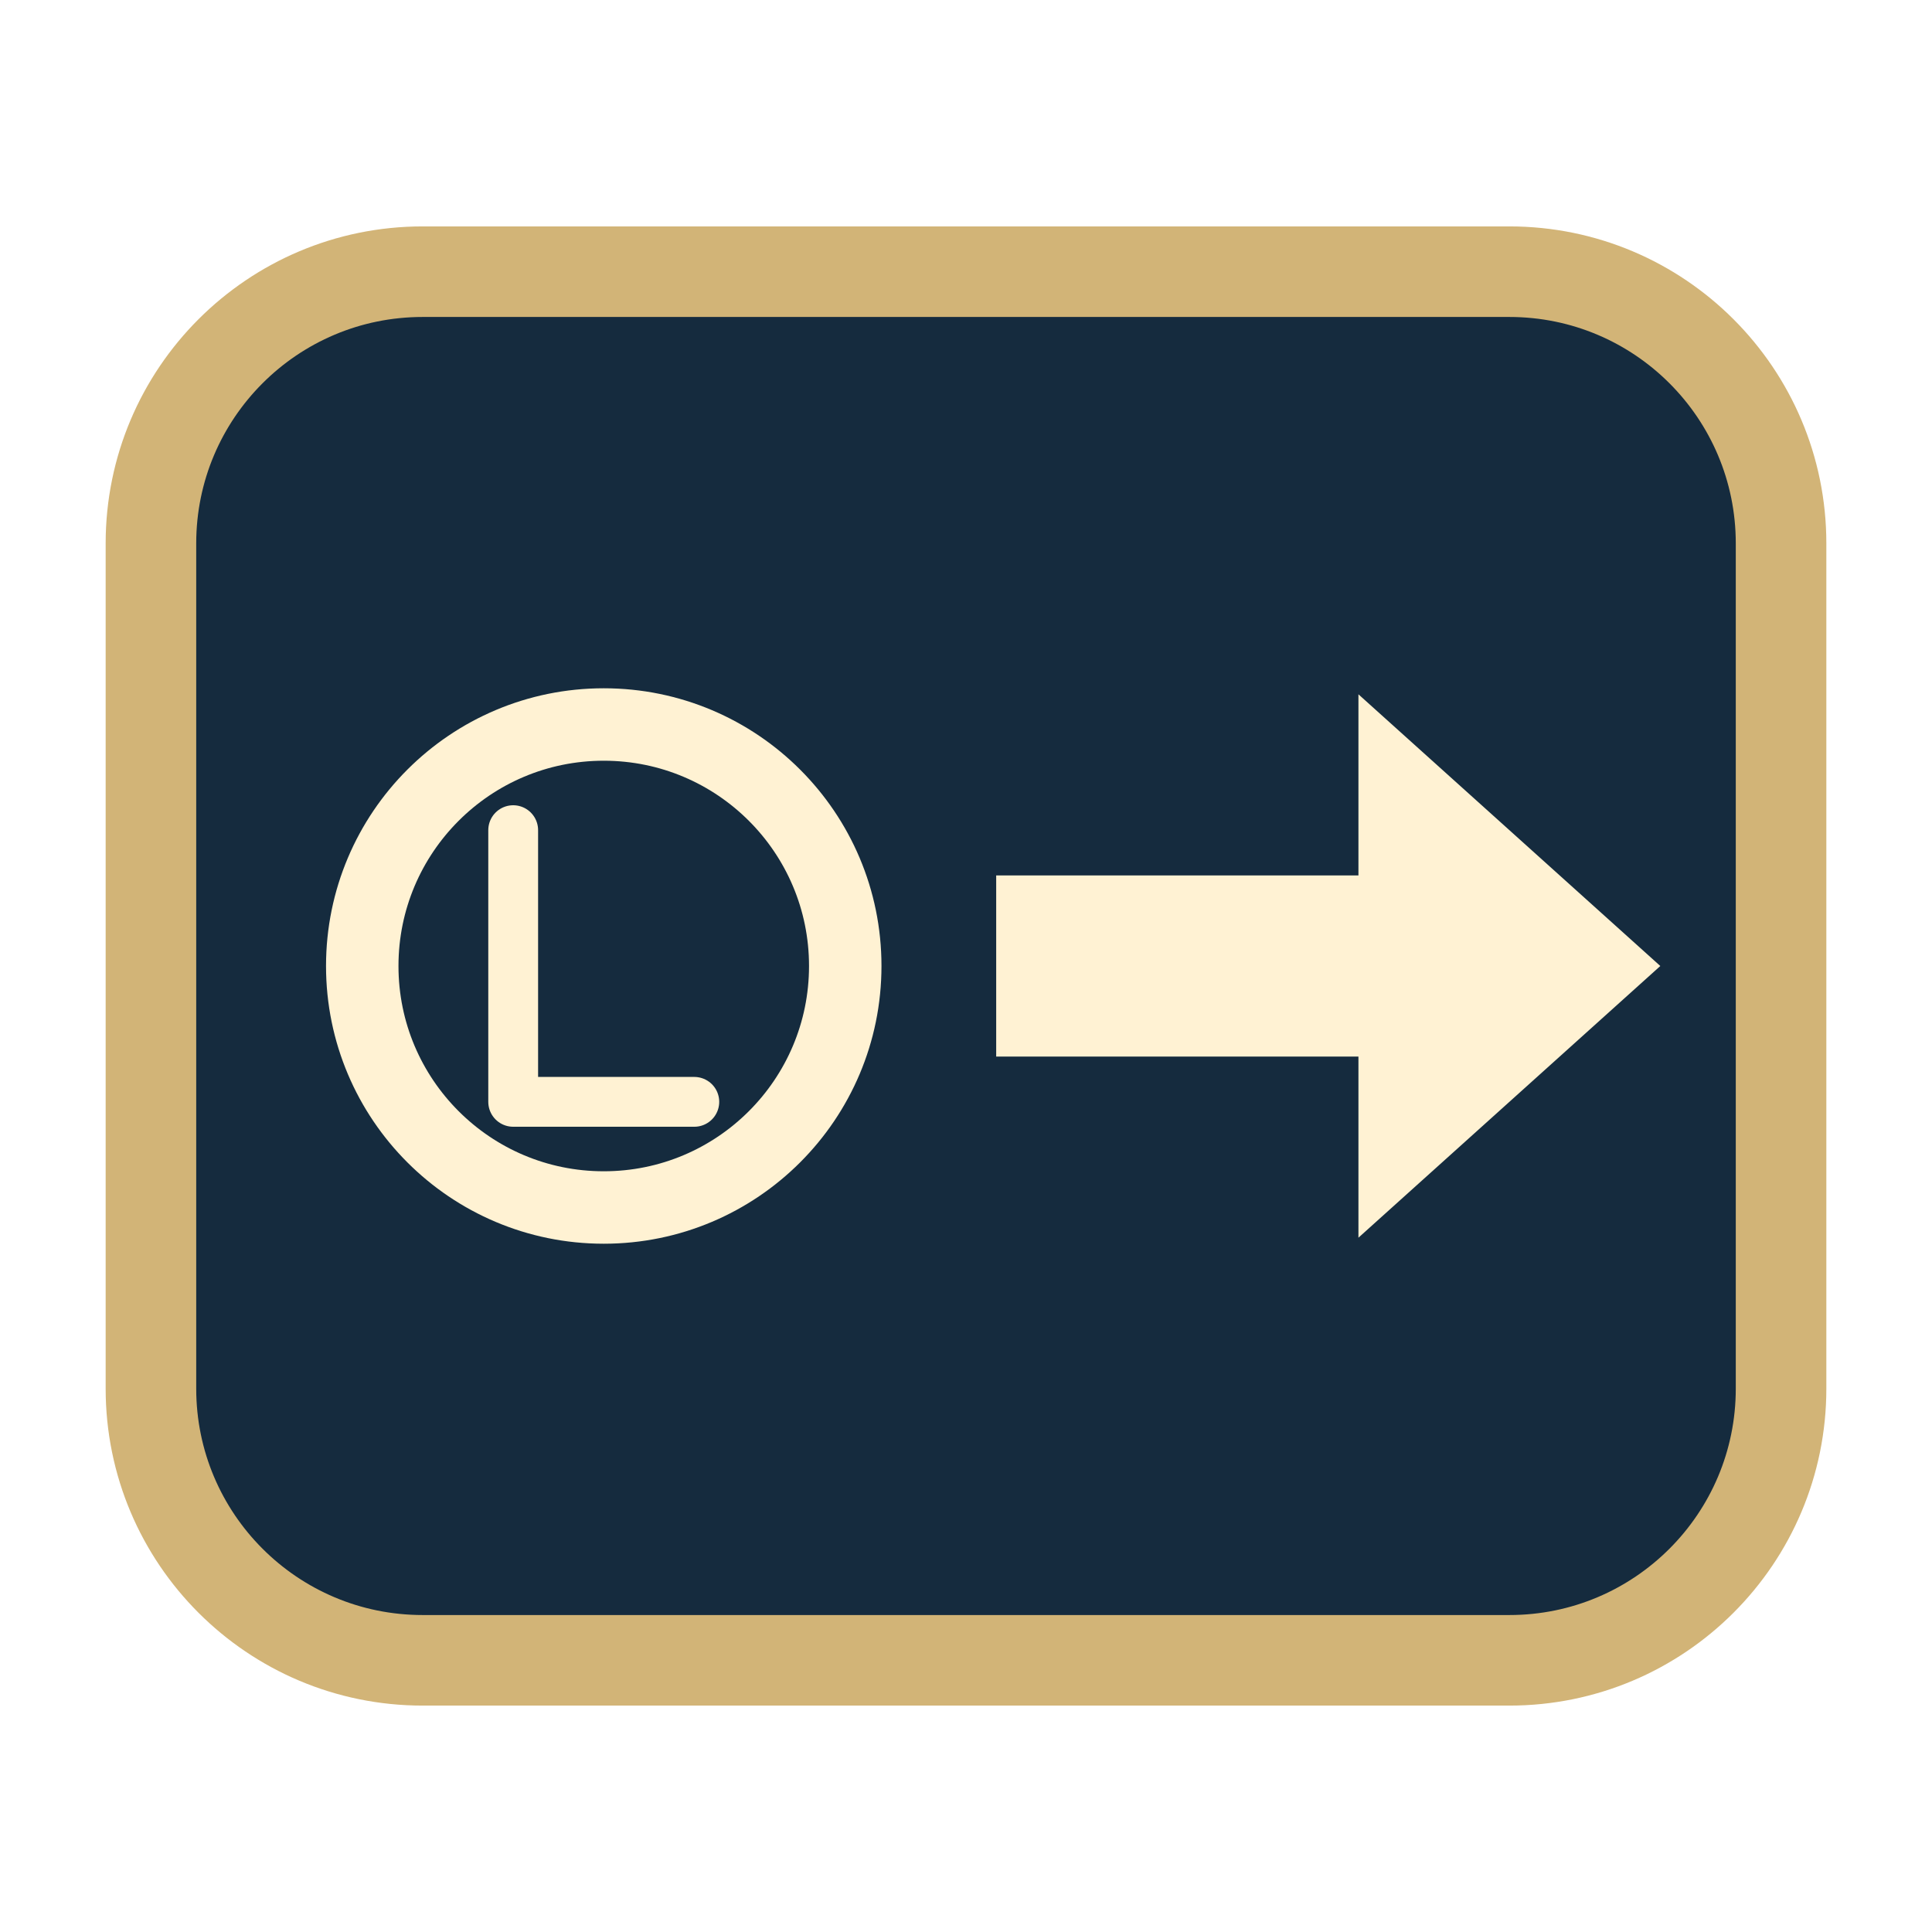
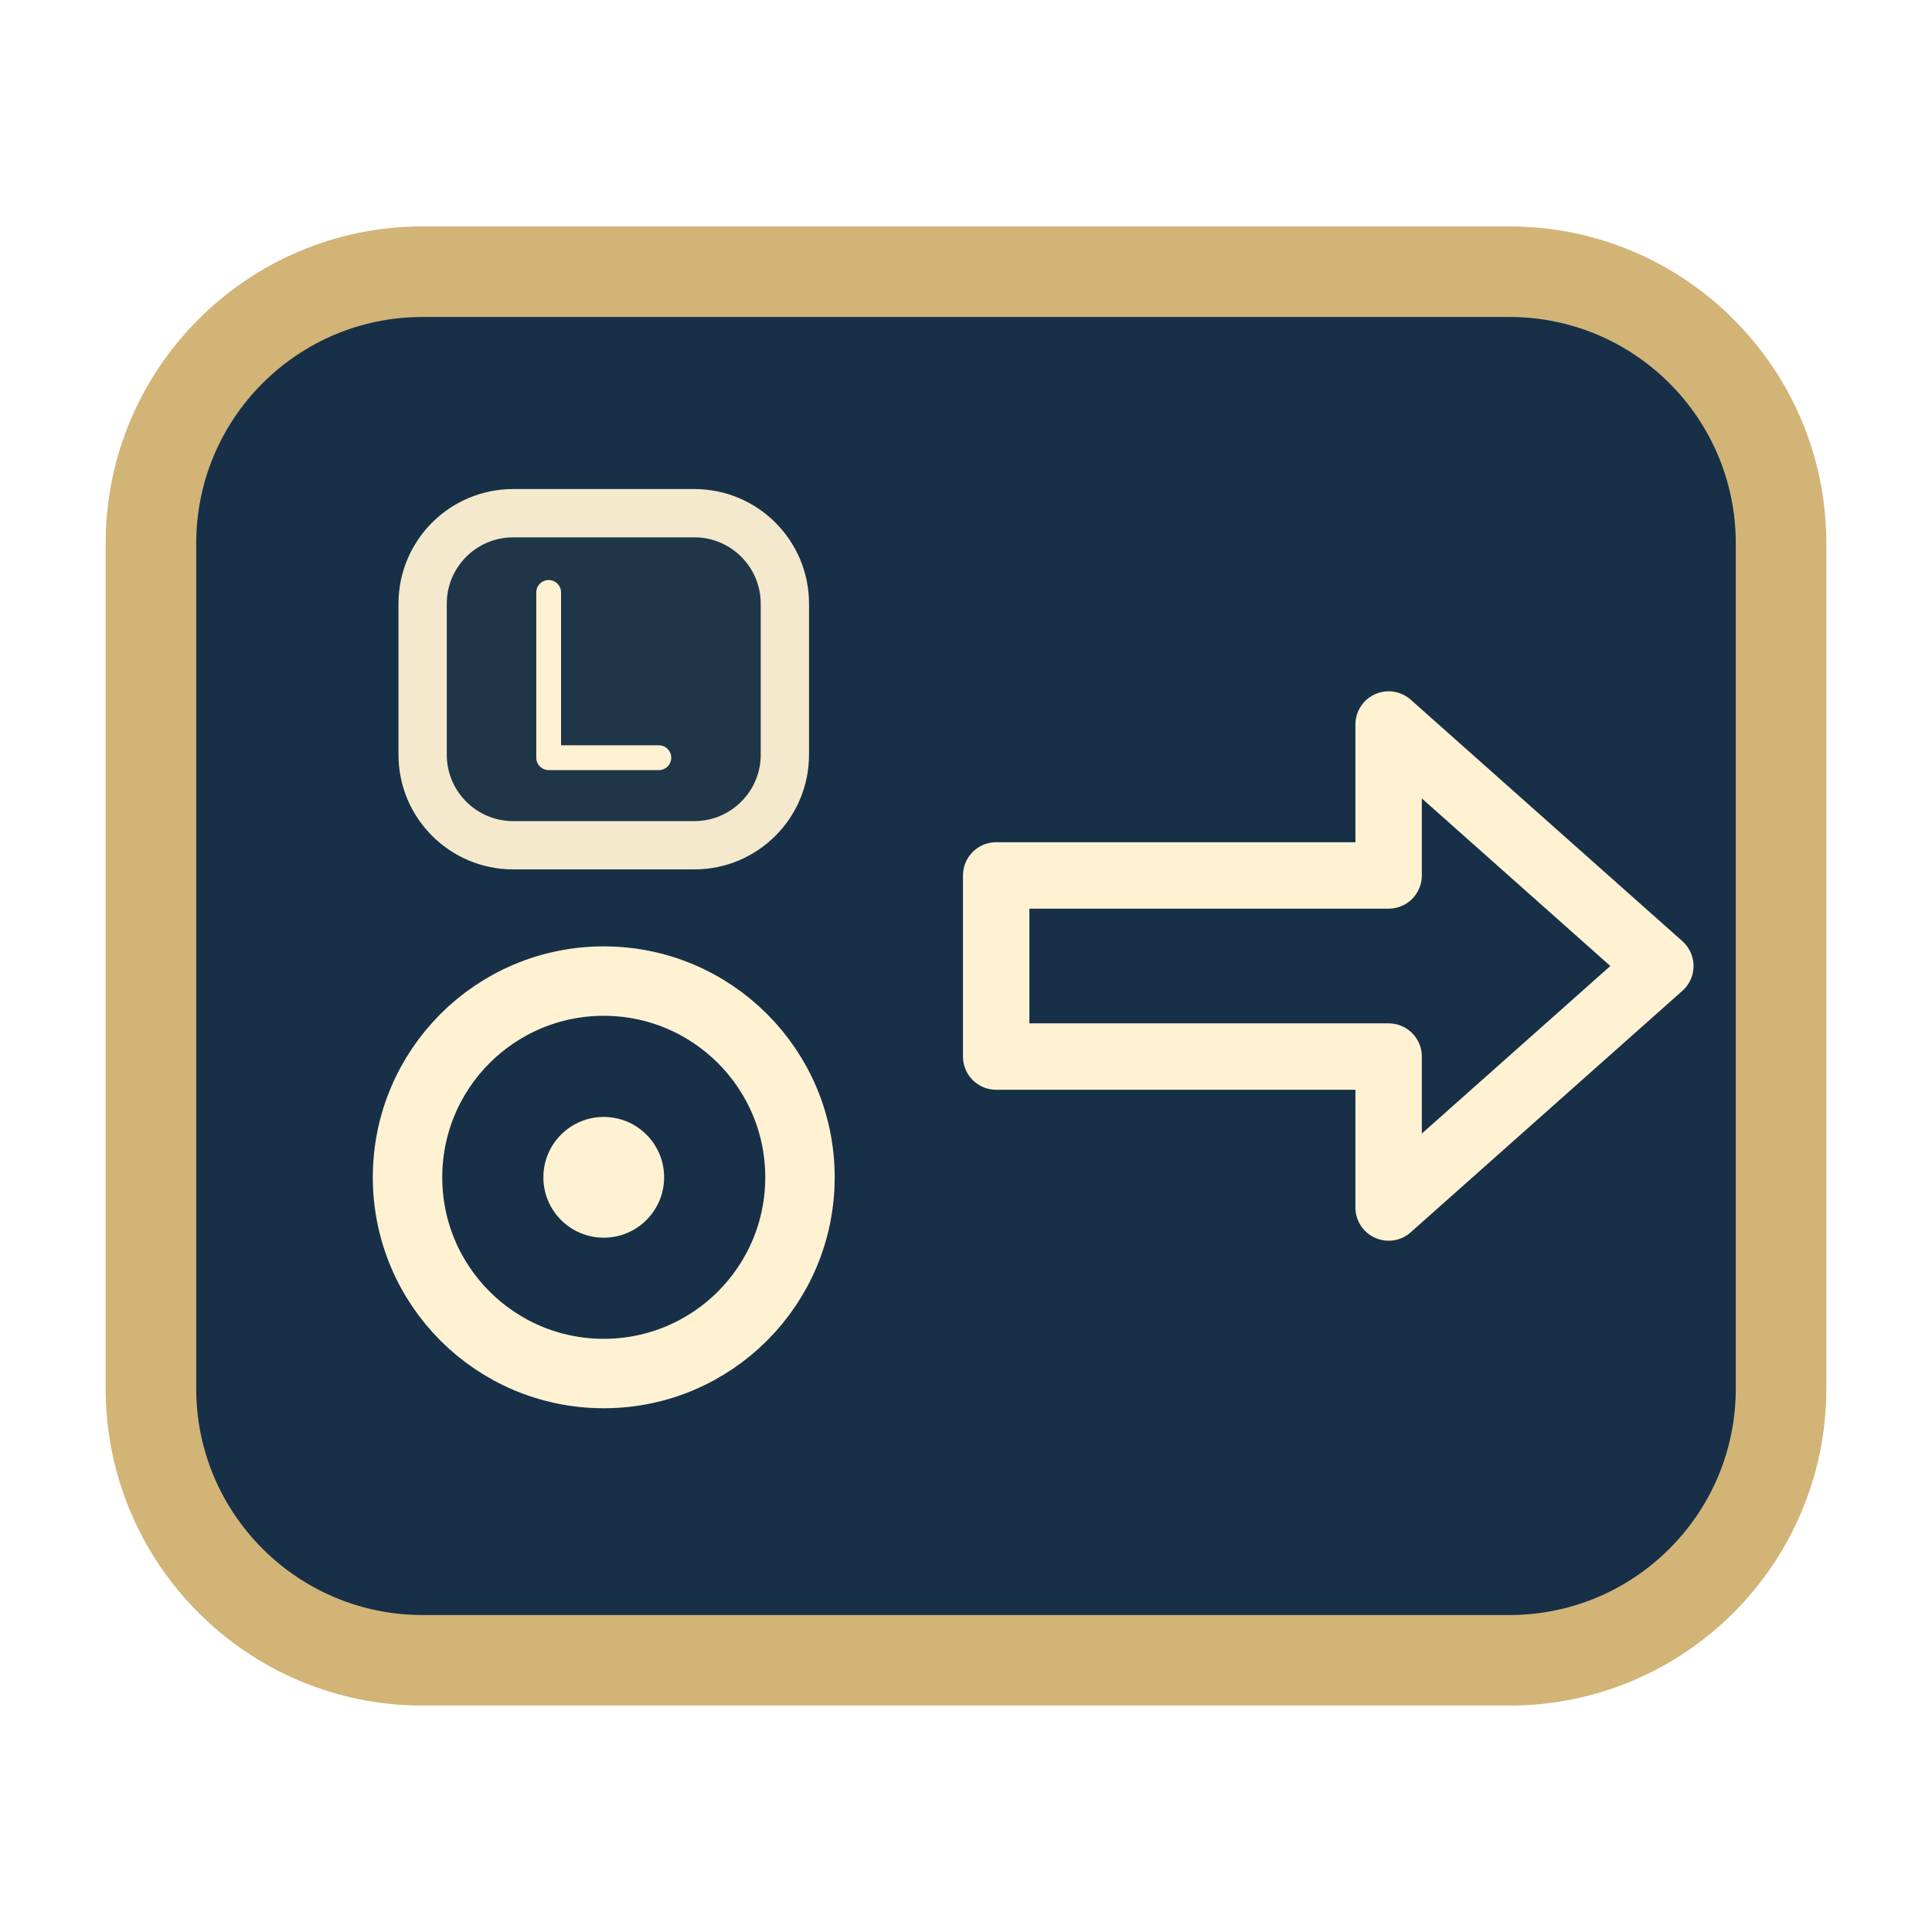
<svg xmlns="http://www.w3.org/2000/svg" viewBox="0 0 64 64" width="64" height="64">
-   <g fill="#152b3e" stroke="#d2b477" stroke-width="3">
-     <rect x="5" y="9" width="54" height="46" rx="9" />
+   <rect x="5" y="9" width="54" height="46" rx="9" fill="#173048" stroke="#d2b477" stroke-width="3" />
+   <circle cx="20" cy="39" r="6.5" fill="none" stroke="#fff2d3" stroke-width="2.3" />
+   <circle cx="20" cy="39" r="2" fill="#fff2d3" />
+   <rect x="14" y="17" width="12" height="11" rx="3" fill="#203749" stroke="#fff2d3" stroke-width="1.6" opacity="0.95" />
+   <g transform="translate(18.175 19.625) scale(0.45625)" fill="none" stroke="#fff2d3" stroke-width="1.8" stroke-linecap="round" stroke-linejoin="round">
+     <polyline transform="translate(0 0)" points="0,0 0,12 8,12" />
  </g>
-   <circle cx="20" cy="32" r="8" fill="none" stroke="#fff2d3" stroke-width="2.4" />
-   <g transform="translate(17 27.5) scale(0.75)" fill="none" stroke="#fff2d3" stroke-width="2.2" stroke-linecap="round" stroke-linejoin="round">
-     <polyline points="0,0 0,12 8,12" />
-   </g>
-   <path transform="rotate(90 44 32)" d="M44 21 L53 31 H47 V43 H41 V31 H35 Z" fill="#fff2d3" />
+   <path transform="rotate(90 44 32)" d="M44 21L52 30H47V43H41V30H36Z" fill="#173048" stroke="#fff2d3" stroke-width="2.2" stroke-linejoin="round" />
</svg>
